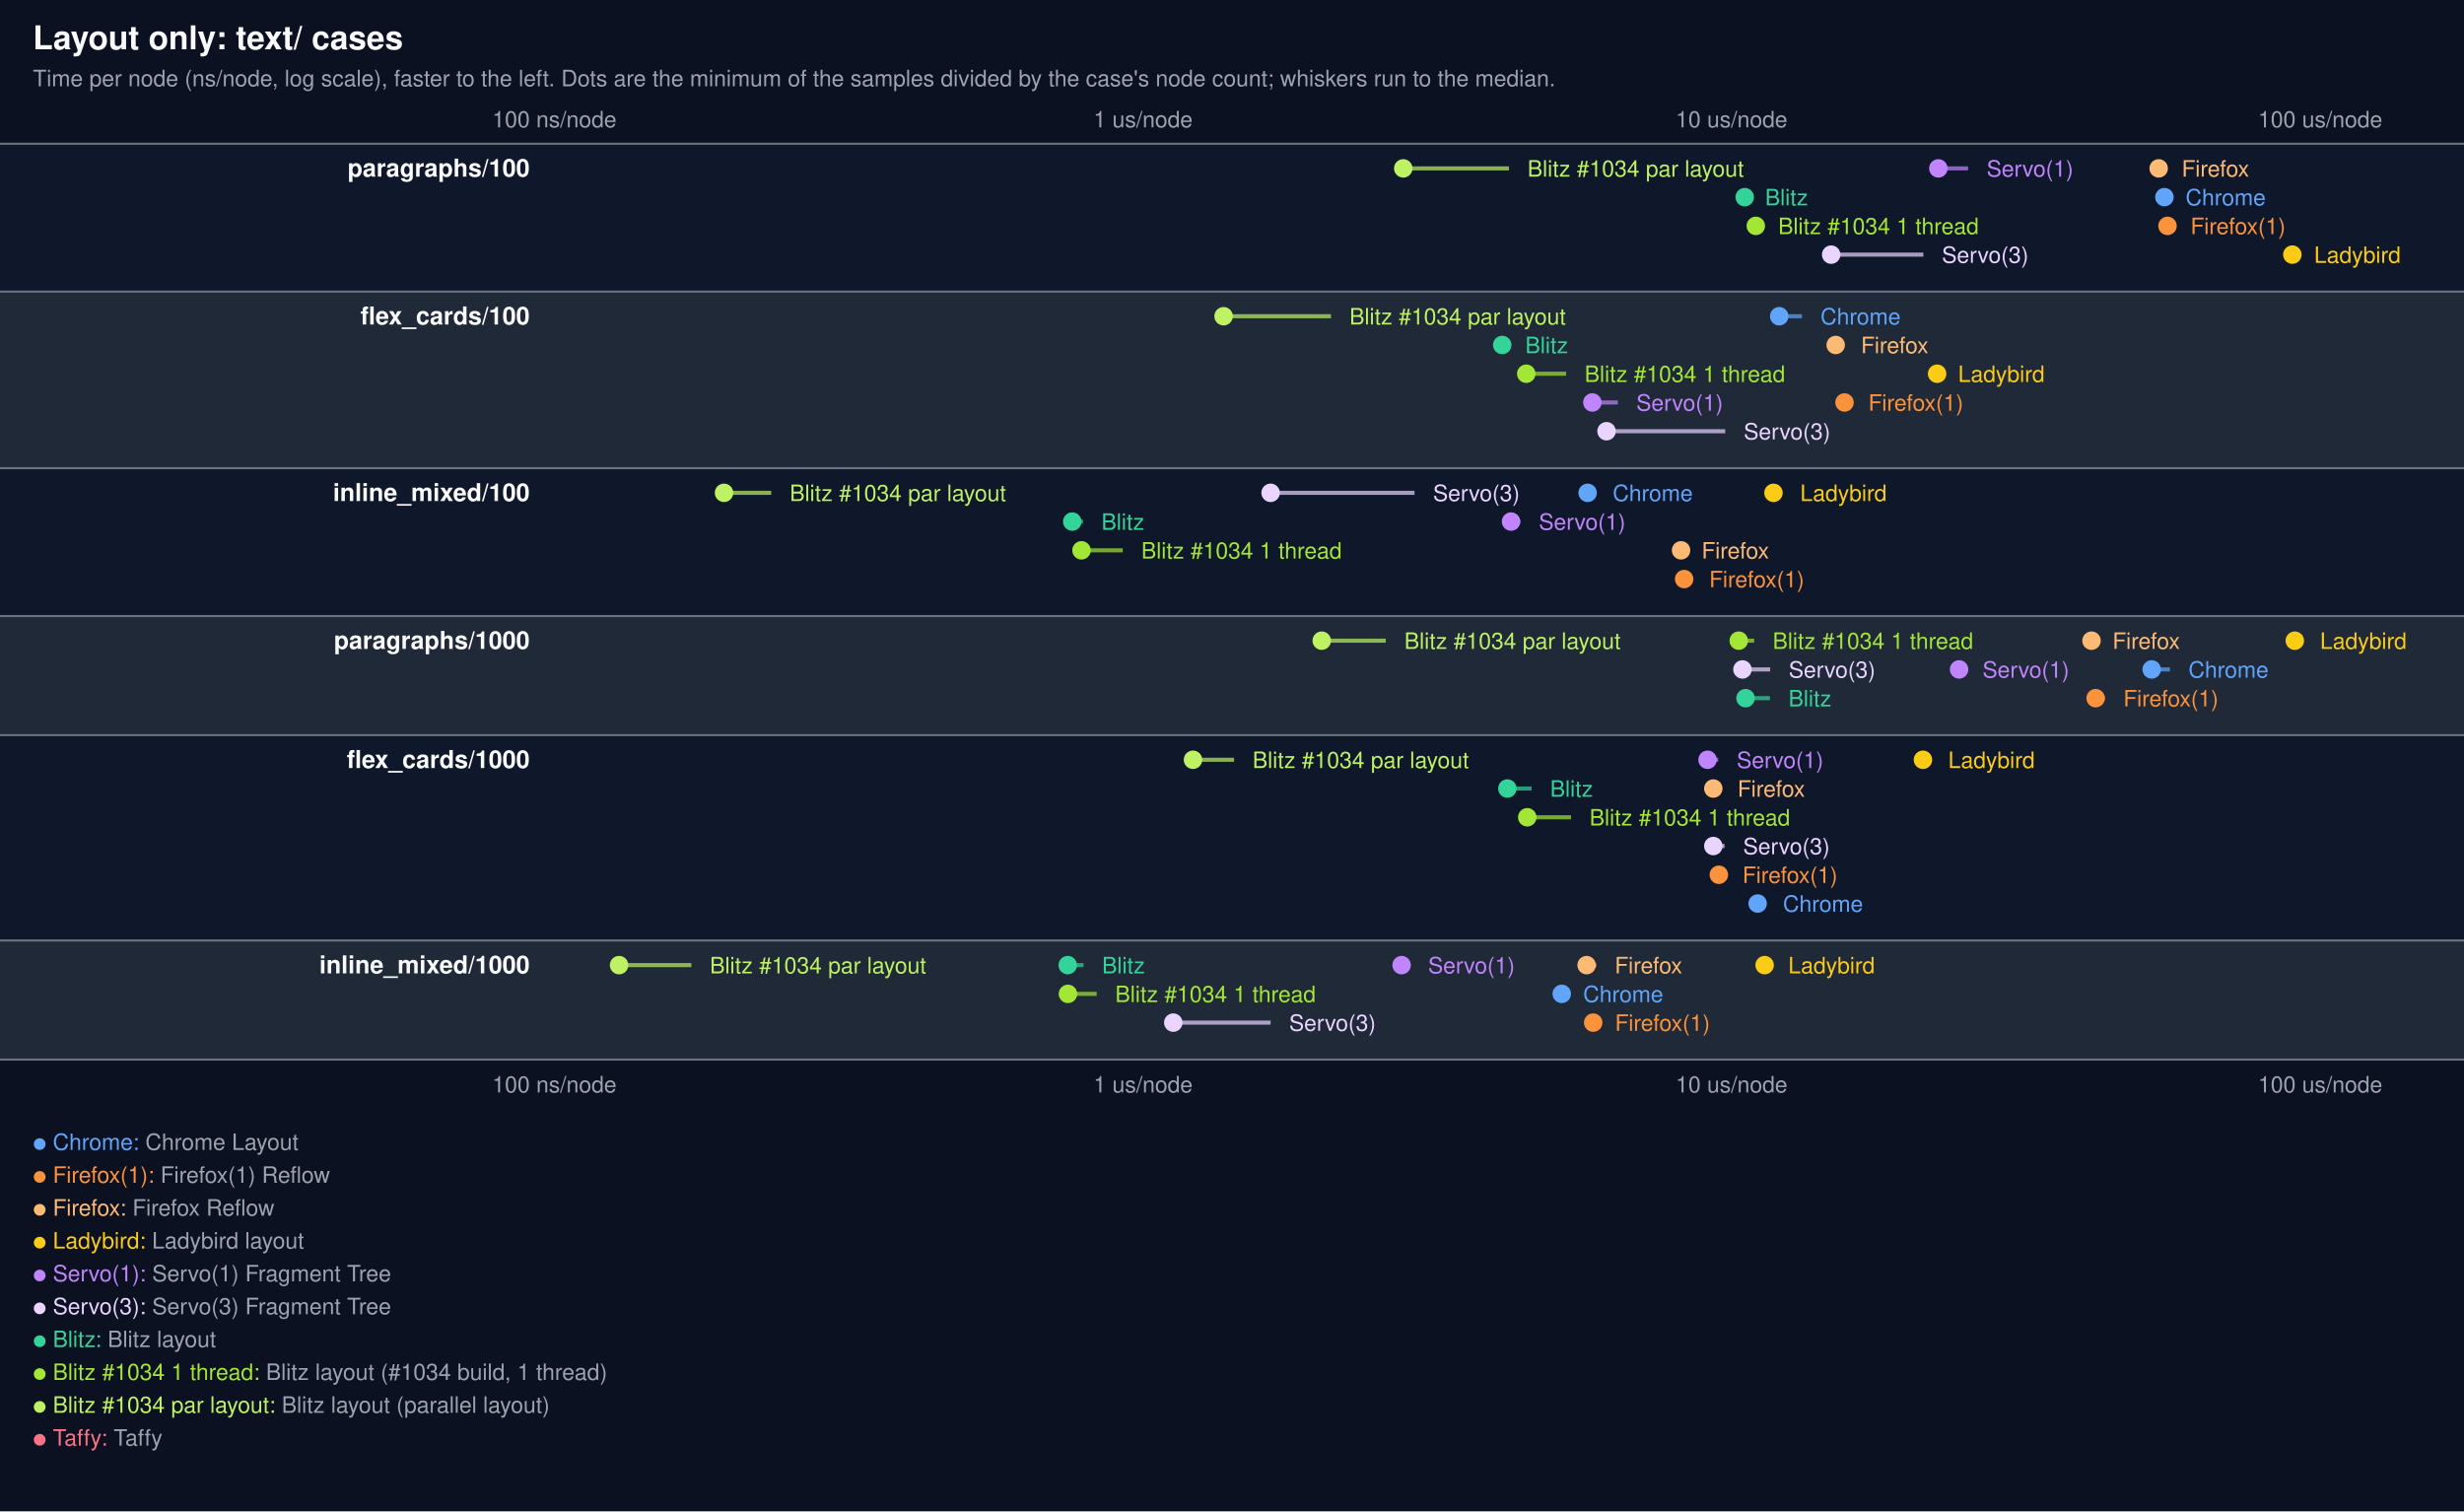
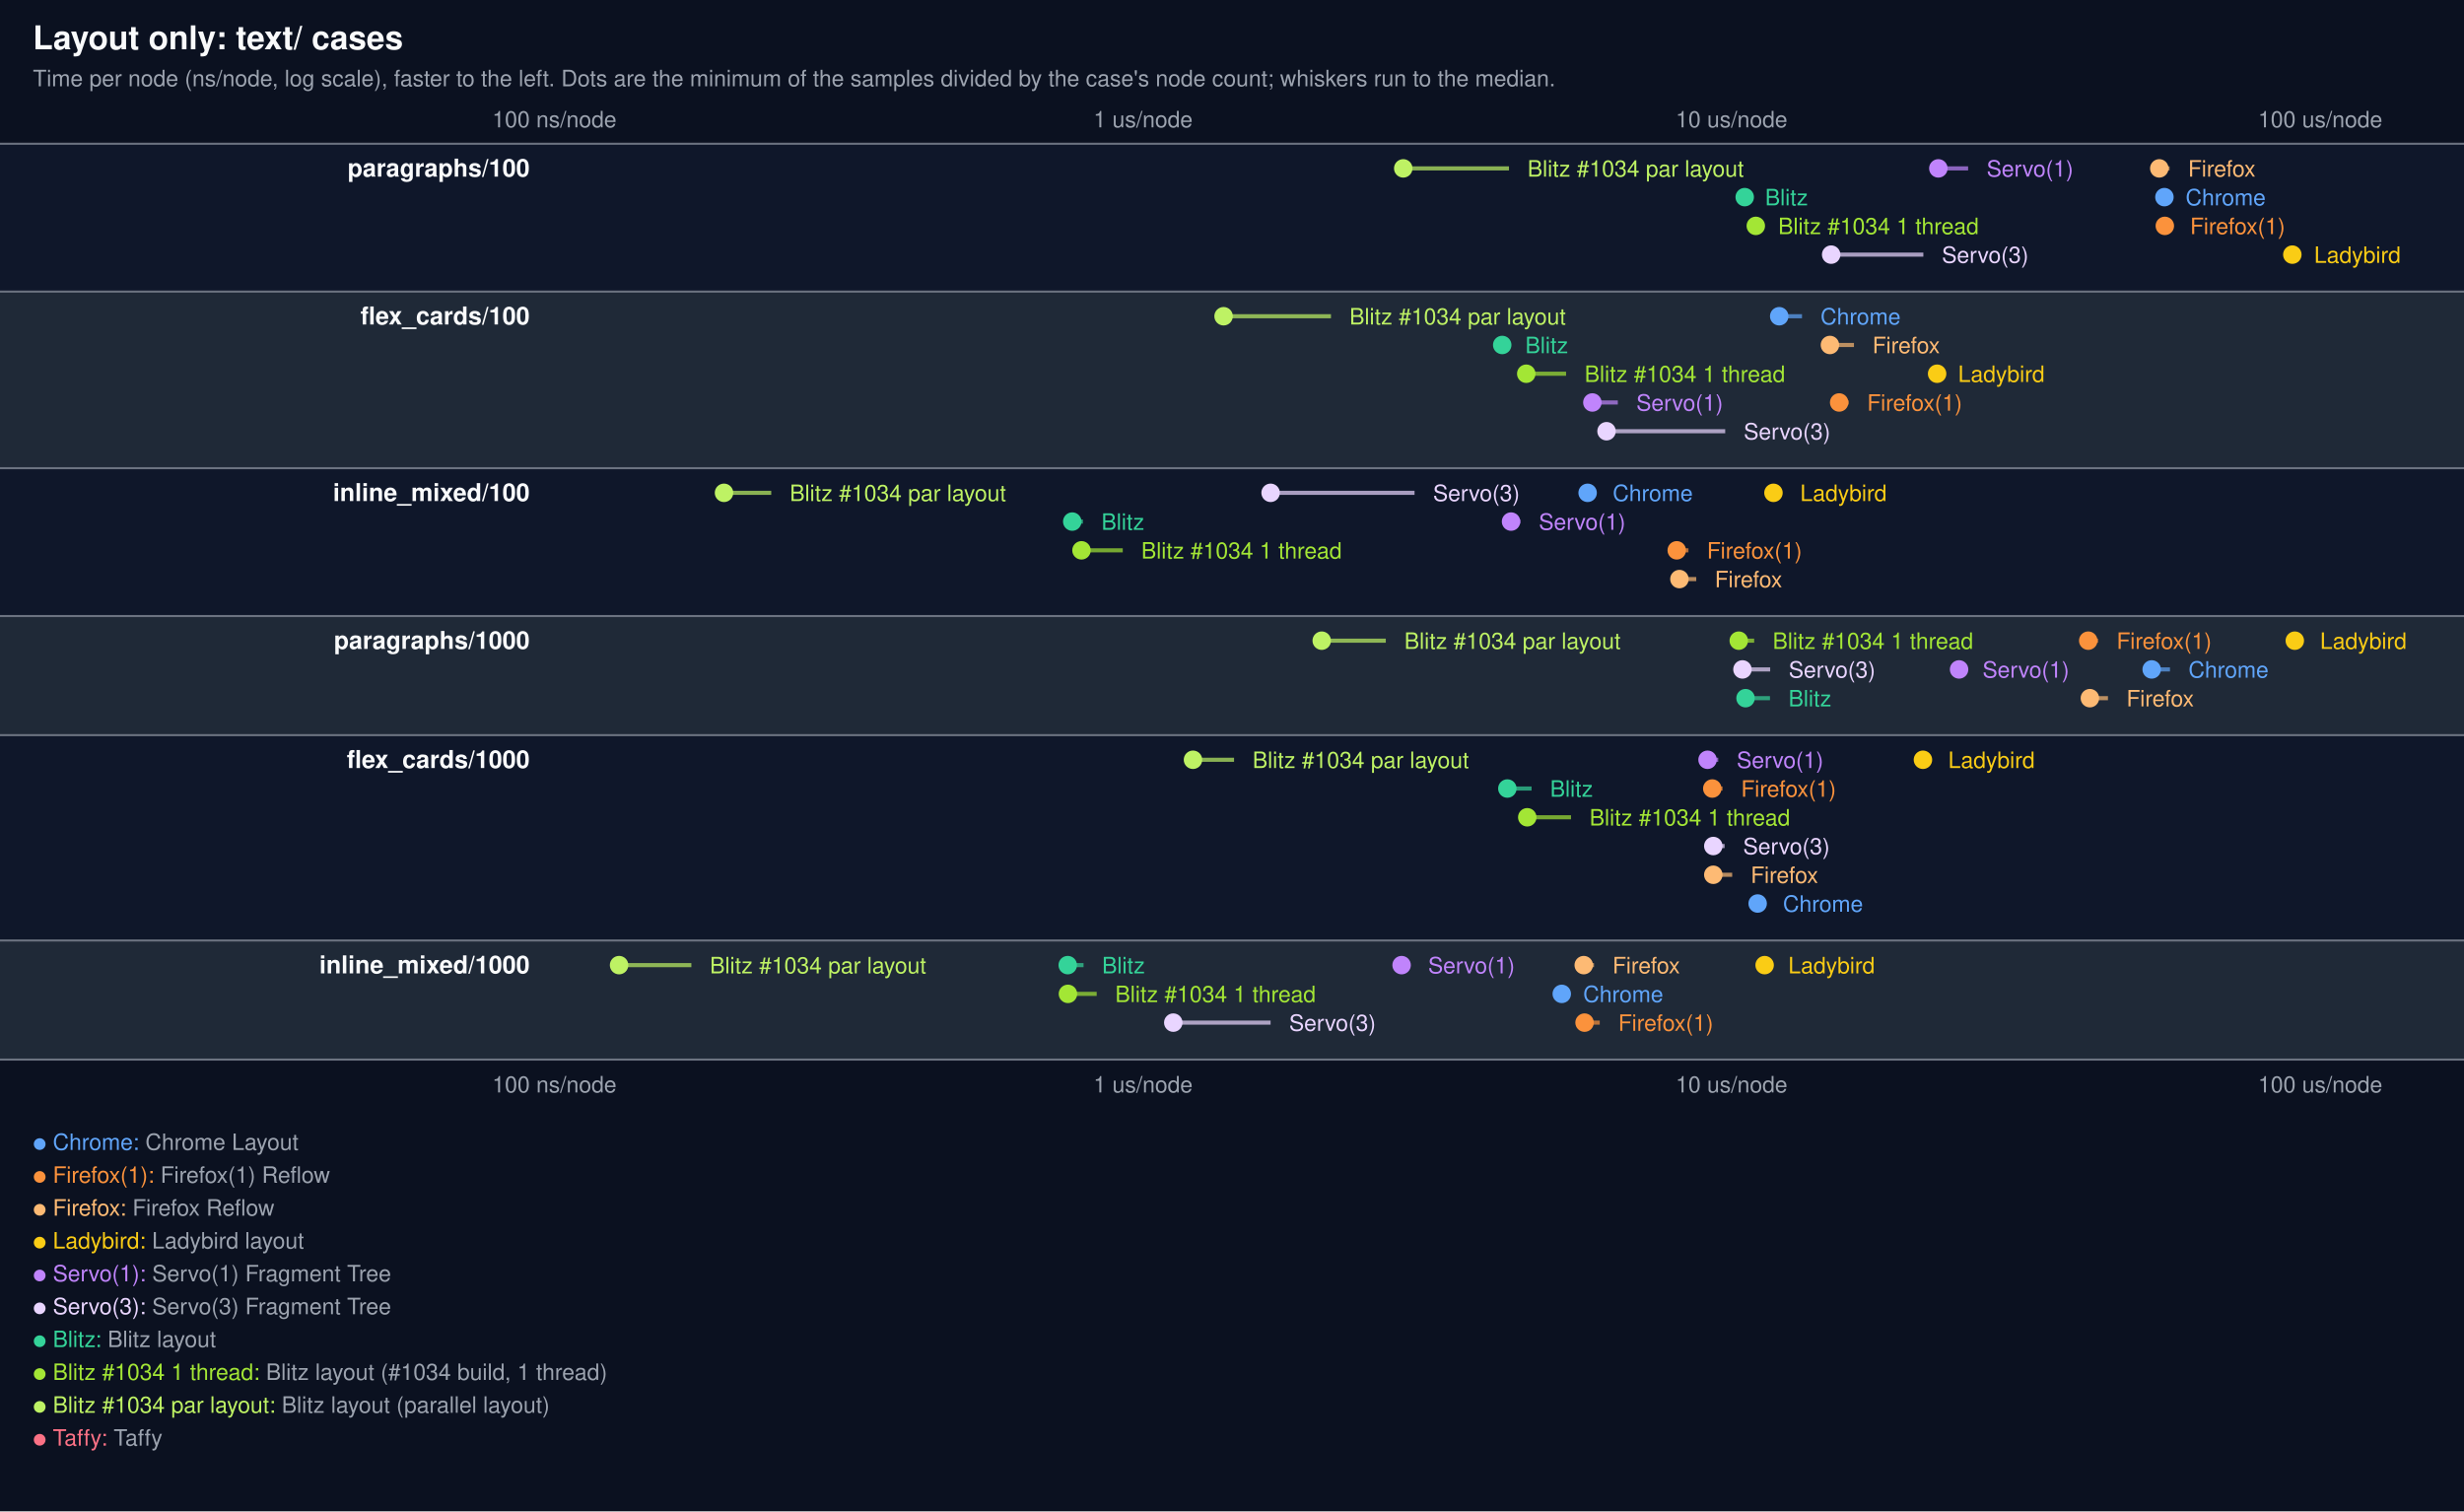
<svg xmlns="http://www.w3.org/2000/svg" width="1200" height="736" viewBox="0 0 1200 736" font-family="system-ui, -apple-system, Segoe UI, Helvetica, Arial, sans-serif">
  <rect width="1200" height="736" fill="#0b1120" />
  <text x="16" y="24" fill="#f9fafb" font-size="16" font-weight="600">Layout only: text/ cases</text>
  <text x="16" y="42" fill="#9ca3af" font-size="11">Time per node (ns/node, log scale), faster to the left. Dots are the minimum of the samples divided by the case's node count; whiskers run to the median.</text>
  <line x1="270.0" x2="270.0" y1="70" y2="516" stroke="#374151" stroke-dasharray="2 4" />
  <text x="270.0" y="62" fill="#9ca3af" font-size="11" text-anchor="middle">100 ns/node</text>
  <text x="270.0" y="532" fill="#9ca3af" font-size="11" text-anchor="middle">100 ns/node</text>
  <line x1="556.7" x2="556.7" y1="70" y2="516" stroke="#374151" stroke-dasharray="2 4" />
  <text x="556.7" y="62" fill="#9ca3af" font-size="11" text-anchor="middle">1 us/node</text>
  <text x="556.7" y="532" fill="#9ca3af" font-size="11" text-anchor="middle">1 us/node</text>
  <line x1="843.3" x2="843.3" y1="70" y2="516" stroke="#374151" stroke-dasharray="2 4" />
  <text x="843.3" y="62" fill="#9ca3af" font-size="11" text-anchor="middle">10 us/node</text>
  <text x="843.3" y="532" fill="#9ca3af" font-size="11" text-anchor="middle">10 us/node</text>
  <line x1="1130.0" x2="1130.0" y1="70" y2="516" stroke="#374151" stroke-dasharray="2 4" />
  <text x="1130.0" y="62" fill="#9ca3af" font-size="11" text-anchor="middle">100 us/node</text>
  <text x="1130.0" y="532" fill="#9ca3af" font-size="11" text-anchor="middle">100 us/node</text>
  <rect x="0" y="70" width="1200" height="72" fill="#0f172a" />
  <line x1="0" x2="1200" y1="70" y2="70" stroke="#6b7280" stroke-width="1" />
  <text x="258" y="86" fill="#f9fafb" font-size="12" font-weight="600" text-anchor="end">paragraphs/100</text>
  <line x1="683.4" x2="734.9" y1="82" y2="82" stroke="#bef264" stroke-width="2" opacity="0.7" />
  <circle cx="683.4" cy="82" r="4.5" fill="#bef264" />
  <text x="743.9" y="86" fill="#bef264" font-size="11" text-anchor="start">Blitz #1034 par layout</text>
  <line x1="849.7" x2="850.6" y1="96" y2="96" stroke="#34d399" stroke-width="2" opacity="0.7" />
  <circle cx="849.7" cy="96" r="4.5" fill="#34d399" />
  <text x="859.6" y="100" fill="#34d399" font-size="11" text-anchor="start">Blitz</text>
  <line x1="855.1" x2="857.0" y1="110" y2="110" stroke="#a3e635" stroke-width="2" opacity="0.7" />
  <circle cx="855.1" cy="110" r="4.5" fill="#a3e635" />
  <text x="866.0" y="114" fill="#a3e635" font-size="11" text-anchor="start">Blitz #1034 1 thread</text>
  <line x1="891.8" x2="936.7" y1="124" y2="124" stroke="#e9d5ff" stroke-width="2" opacity="0.7" />
  <circle cx="891.8" cy="124" r="4.5" fill="#e9d5ff" />
  <text x="945.7" y="128" fill="#e9d5ff" font-size="11" text-anchor="start">Servo(3)</text>
  <line x1="944.0" x2="958.5" y1="82" y2="82" stroke="#c084fc" stroke-width="2" opacity="0.7" />
  <circle cx="944.0" cy="82" r="4.5" fill="#c084fc" />
  <text x="967.5" y="86" fill="#c084fc" font-size="11" text-anchor="start">Servo(1)</text>
-   <line x1="1051.3" x2="1053.5" y1="82" y2="82" stroke="#fdba74" stroke-width="2" opacity="0.7" />
-   <circle cx="1051.3" cy="82" r="4.5" fill="#fdba74" />
-   <text x="1062.5" y="86" fill="#fdba74" font-size="11" text-anchor="start">Firefox</text>
+   <line x1="1051.6" x2="1056.6" y1="82" y2="82" stroke="#fdba74" stroke-width="2" opacity="0.7" />
+   <circle cx="1051.6" cy="82" r="4.5" fill="#fdba74" />
+   <text x="1065.6" y="86" fill="#fdba74" font-size="11" text-anchor="start">Firefox</text>
  <line x1="1054.1" x2="1055.4" y1="96" y2="96" stroke="#60a5fa" stroke-width="2" opacity="0.7" />
  <circle cx="1054.1" cy="96" r="4.5" fill="#60a5fa" />
  <text x="1064.4" y="100" fill="#60a5fa" font-size="11" text-anchor="start">Chrome</text>
-   <line x1="1055.6" x2="1057.8" y1="110" y2="110" stroke="#fb923c" stroke-width="2" opacity="0.7" />
-   <circle cx="1055.6" cy="110" r="4.5" fill="#fb923c" />
-   <text x="1066.8" y="114" fill="#fb923c" font-size="11" text-anchor="start">Firefox(1)</text>
+   <line x1="1054.3" x2="1057.6" y1="110" y2="110" stroke="#fb923c" stroke-width="2" opacity="0.7" />
+   <circle cx="1054.3" cy="110" r="4.5" fill="#fb923c" />
+   <text x="1066.6" y="114" fill="#fb923c" font-size="11" text-anchor="start">Firefox(1)</text>
  <line x1="1116.4" x2="1118.0" y1="124" y2="124" stroke="#facc15" stroke-width="2" opacity="0.7" />
  <circle cx="1116.4" cy="124" r="4.5" fill="#facc15" />
  <text x="1127.0" y="128" fill="#facc15" font-size="11" text-anchor="start">Ladybird</text>
  <rect x="0" y="142" width="1200" height="86" fill="#1f2937" />
  <line x1="0" x2="1200" y1="142" y2="142" stroke="#6b7280" stroke-width="1" />
  <text x="258" y="158" fill="#f9fafb" font-size="12" font-weight="600" text-anchor="end">flex_cards/100</text>
  <line x1="595.9" x2="648.2" y1="154" y2="154" stroke="#bef264" stroke-width="2" opacity="0.7" />
  <circle cx="595.9" cy="154" r="4.5" fill="#bef264" />
  <text x="657.2" y="158" fill="#bef264" font-size="11" text-anchor="start">Blitz #1034 par layout</text>
  <line x1="731.6" x2="733.8" y1="168" y2="168" stroke="#34d399" stroke-width="2" opacity="0.7" />
  <circle cx="731.6" cy="168" r="4.5" fill="#34d399" />
  <text x="742.8" y="172" fill="#34d399" font-size="11" text-anchor="start">Blitz</text>
  <line x1="743.3" x2="762.7" y1="182" y2="182" stroke="#a3e635" stroke-width="2" opacity="0.7" />
  <circle cx="743.3" cy="182" r="4.5" fill="#a3e635" />
  <text x="771.7" y="186" fill="#a3e635" font-size="11" text-anchor="start">Blitz #1034 1 thread</text>
  <line x1="775.5" x2="787.9" y1="196" y2="196" stroke="#c084fc" stroke-width="2" opacity="0.7" />
  <circle cx="775.5" cy="196" r="4.5" fill="#c084fc" />
  <text x="796.9" y="200" fill="#c084fc" font-size="11" text-anchor="start">Servo(1)</text>
  <line x1="782.4" x2="840.2" y1="210" y2="210" stroke="#e9d5ff" stroke-width="2" opacity="0.7" />
  <circle cx="782.4" cy="210" r="4.5" fill="#e9d5ff" />
  <text x="849.2" y="214" fill="#e9d5ff" font-size="11" text-anchor="start">Servo(3)</text>
  <line x1="866.5" x2="877.6" y1="154" y2="154" stroke="#60a5fa" stroke-width="2" opacity="0.7" />
  <circle cx="866.5" cy="154" r="4.5" fill="#60a5fa" />
  <text x="886.6" y="158" fill="#60a5fa" font-size="11" text-anchor="start">Chrome</text>
-   <line x1="894.0" x2="897.3" y1="168" y2="168" stroke="#fdba74" stroke-width="2" opacity="0.7" />
-   <circle cx="894.0" cy="168" r="4.5" fill="#fdba74" />
-   <text x="906.3" y="172" fill="#fdba74" font-size="11" text-anchor="start">Firefox</text>
-   <line x1="898.3" x2="900.9" y1="196" y2="196" stroke="#fb923c" stroke-width="2" opacity="0.7" />
-   <circle cx="898.3" cy="196" r="4.5" fill="#fb923c" />
-   <text x="909.9" y="200" fill="#fb923c" font-size="11" text-anchor="start">Firefox(1)</text>
+   <line x1="891.2" x2="902.9" y1="168" y2="168" stroke="#fdba74" stroke-width="2" opacity="0.7" />
+   <circle cx="891.2" cy="168" r="4.5" fill="#fdba74" />
+   <text x="911.9" y="172" fill="#fdba74" font-size="11" text-anchor="start">Firefox</text>
+   <line x1="895.7" x2="900.3" y1="196" y2="196" stroke="#fb923c" stroke-width="2" opacity="0.7" />
+   <circle cx="895.7" cy="196" r="4.5" fill="#fb923c" />
+   <text x="909.3" y="200" fill="#fb923c" font-size="11" text-anchor="start">Firefox(1)</text>
  <line x1="943.4" x2="944.6" y1="182" y2="182" stroke="#facc15" stroke-width="2" opacity="0.7" />
  <circle cx="943.4" cy="182" r="4.5" fill="#facc15" />
  <text x="953.6" y="186" fill="#facc15" font-size="11" text-anchor="start">Ladybird</text>
  <rect x="0" y="228" width="1200" height="72" fill="#0f172a" />
  <line x1="0" x2="1200" y1="228" y2="228" stroke="#6b7280" stroke-width="1" />
  <text x="258" y="244" fill="#f9fafb" font-size="12" font-weight="600" text-anchor="end">inline_mixed/100</text>
  <line x1="352.6" x2="375.6" y1="240" y2="240" stroke="#bef264" stroke-width="2" opacity="0.7" />
  <circle cx="352.6" cy="240" r="4.5" fill="#bef264" />
  <text x="384.6" y="244" fill="#bef264" font-size="11" text-anchor="start">Blitz #1034 par layout</text>
  <line x1="522.2" x2="527.4" y1="254" y2="254" stroke="#34d399" stroke-width="2" opacity="0.7" />
  <circle cx="522.2" cy="254" r="4.5" fill="#34d399" />
  <text x="536.4" y="258" fill="#34d399" font-size="11" text-anchor="start">Blitz</text>
  <line x1="526.7" x2="546.8" y1="268" y2="268" stroke="#a3e635" stroke-width="2" opacity="0.7" />
  <circle cx="526.7" cy="268" r="4.5" fill="#a3e635" />
  <text x="555.8" y="272" fill="#a3e635" font-size="11" text-anchor="start">Blitz #1034 1 thread</text>
  <line x1="618.8" x2="688.9" y1="240" y2="240" stroke="#e9d5ff" stroke-width="2" opacity="0.7" />
  <circle cx="618.8" cy="240" r="4.5" fill="#e9d5ff" />
  <text x="697.9" y="244" fill="#e9d5ff" font-size="11" text-anchor="start">Servo(3)</text>
  <line x1="735.9" x2="740.4" y1="254" y2="254" stroke="#c084fc" stroke-width="2" opacity="0.7" />
  <circle cx="735.9" cy="254" r="4.5" fill="#c084fc" />
  <text x="749.4" y="258" fill="#c084fc" font-size="11" text-anchor="start">Servo(1)</text>
  <line x1="773.2" x2="776.4" y1="240" y2="240" stroke="#60a5fa" stroke-width="2" opacity="0.7" />
  <circle cx="773.2" cy="240" r="4.5" fill="#60a5fa" />
  <text x="785.4" y="244" fill="#60a5fa" font-size="11" text-anchor="start">Chrome</text>
-   <line x1="818.7" x2="819.7" y1="268" y2="268" stroke="#fdba74" stroke-width="2" opacity="0.7" />
-   <circle cx="818.7" cy="268" r="4.5" fill="#fdba74" />
-   <text x="828.7" y="272" fill="#fdba74" font-size="11" text-anchor="start">Firefox</text>
-   <line x1="820.2" x2="823.4" y1="282" y2="282" stroke="#fb923c" stroke-width="2" opacity="0.7" />
-   <circle cx="820.2" cy="282" r="4.5" fill="#fb923c" />
-   <text x="832.4" y="286" fill="#fb923c" font-size="11" text-anchor="start">Firefox(1)</text>
+   <line x1="816.6" x2="822.3" y1="268" y2="268" stroke="#fb923c" stroke-width="2" opacity="0.7" />
+   <circle cx="816.6" cy="268" r="4.5" fill="#fb923c" />
+   <text x="831.3" y="272" fill="#fb923c" font-size="11" text-anchor="start">Firefox(1)</text>
+   <line x1="817.9" x2="826.1" y1="282" y2="282" stroke="#fdba74" stroke-width="2" opacity="0.7" />
+   <circle cx="817.9" cy="282" r="4.5" fill="#fdba74" />
+   <text x="835.1" y="286" fill="#fdba74" font-size="11" text-anchor="start">Firefox</text>
  <line x1="863.7" x2="867.7" y1="240" y2="240" stroke="#facc15" stroke-width="2" opacity="0.7" />
  <circle cx="863.7" cy="240" r="4.5" fill="#facc15" />
  <text x="876.7" y="244" fill="#facc15" font-size="11" text-anchor="start">Ladybird</text>
  <rect x="0" y="300" width="1200" height="58" fill="#1f2937" />
  <line x1="0" x2="1200" y1="300" y2="300" stroke="#6b7280" stroke-width="1" />
  <text x="258" y="316" fill="#f9fafb" font-size="12" font-weight="600" text-anchor="end">paragraphs/1000</text>
  <line x1="643.7" x2="674.9" y1="312" y2="312" stroke="#bef264" stroke-width="2" opacity="0.7" />
  <circle cx="643.7" cy="312" r="4.5" fill="#bef264" />
  <text x="683.9" y="316" fill="#bef264" font-size="11" text-anchor="start">Blitz #1034 par layout</text>
  <line x1="846.8" x2="854.3" y1="312" y2="312" stroke="#a3e635" stroke-width="2" opacity="0.7" />
  <circle cx="846.8" cy="312" r="4.5" fill="#a3e635" />
  <text x="863.3" y="316" fill="#a3e635" font-size="11" text-anchor="start">Blitz #1034 1 thread</text>
  <line x1="848.6" x2="862.1" y1="326" y2="326" stroke="#e9d5ff" stroke-width="2" opacity="0.7" />
  <circle cx="848.6" cy="326" r="4.5" fill="#e9d5ff" />
  <text x="871.1" y="330" fill="#e9d5ff" font-size="11" text-anchor="start">Servo(3)</text>
  <line x1="850.1" x2="862.0" y1="340" y2="340" stroke="#34d399" stroke-width="2" opacity="0.7" />
  <circle cx="850.1" cy="340" r="4.5" fill="#34d399" />
  <text x="871.0" y="344" fill="#34d399" font-size="11" text-anchor="start">Blitz</text>
  <line x1="954.1" x2="956.5" y1="326" y2="326" stroke="#c084fc" stroke-width="2" opacity="0.7" />
  <circle cx="954.1" cy="326" r="4.5" fill="#c084fc" />
  <text x="965.5" y="330" fill="#c084fc" font-size="11" text-anchor="start">Servo(1)</text>
-   <line x1="1018.6" x2="1019.8" y1="312" y2="312" stroke="#fdba74" stroke-width="2" opacity="0.7" />
-   <circle cx="1018.6" cy="312" r="4.5" fill="#fdba74" />
-   <text x="1028.8" y="316" fill="#fdba74" font-size="11" text-anchor="start">Firefox</text>
-   <line x1="1020.6" x2="1025.1" y1="340" y2="340" stroke="#fb923c" stroke-width="2" opacity="0.7" />
-   <circle cx="1020.6" cy="340" r="4.5" fill="#fb923c" />
-   <text x="1034.1" y="344" fill="#fb923c" font-size="11" text-anchor="start">Firefox(1)</text>
+   <line x1="1017.0" x2="1021.8" y1="312" y2="312" stroke="#fb923c" stroke-width="2" opacity="0.7" />
+   <circle cx="1017.0" cy="312" r="4.5" fill="#fb923c" />
+   <text x="1030.8" y="316" fill="#fb923c" font-size="11" text-anchor="start">Firefox(1)</text>
+   <line x1="1017.8" x2="1026.6" y1="340" y2="340" stroke="#fdba74" stroke-width="2" opacity="0.7" />
+   <circle cx="1017.8" cy="340" r="4.5" fill="#fdba74" />
+   <text x="1035.6" y="344" fill="#fdba74" font-size="11" text-anchor="start">Firefox</text>
  <line x1="1047.9" x2="1056.8" y1="326" y2="326" stroke="#60a5fa" stroke-width="2" opacity="0.7" />
  <circle cx="1047.9" cy="326" r="4.5" fill="#60a5fa" />
  <text x="1065.8" y="330" fill="#60a5fa" font-size="11" text-anchor="start">Chrome</text>
  <line x1="1117.6" x2="1120.9" y1="312" y2="312" stroke="#facc15" stroke-width="2" opacity="0.7" />
  <circle cx="1117.6" cy="312" r="4.5" fill="#facc15" />
  <text x="1129.9" y="316" fill="#facc15" font-size="11" text-anchor="start">Ladybird</text>
  <rect x="0" y="358" width="1200" height="100" fill="#0f172a" />
  <line x1="0" x2="1200" y1="358" y2="358" stroke="#6b7280" stroke-width="1" />
  <text x="258" y="374" fill="#f9fafb" font-size="12" font-weight="600" text-anchor="end">flex_cards/1000</text>
  <line x1="581.0" x2="601.0" y1="370" y2="370" stroke="#bef264" stroke-width="2" opacity="0.7" />
  <circle cx="581.0" cy="370" r="4.5" fill="#bef264" />
  <text x="610.0" y="374" fill="#bef264" font-size="11" text-anchor="start">Blitz #1034 par layout</text>
  <line x1="734.1" x2="745.9" y1="384" y2="384" stroke="#34d399" stroke-width="2" opacity="0.7" />
  <circle cx="734.1" cy="384" r="4.5" fill="#34d399" />
  <text x="754.9" y="388" fill="#34d399" font-size="11" text-anchor="start">Blitz</text>
  <line x1="743.8" x2="765.1" y1="398" y2="398" stroke="#a3e635" stroke-width="2" opacity="0.7" />
  <circle cx="743.8" cy="398" r="4.5" fill="#a3e635" />
  <text x="774.1" y="402" fill="#a3e635" font-size="11" text-anchor="start">Blitz #1034 1 thread</text>
  <line x1="831.6" x2="836.8" y1="370" y2="370" stroke="#c084fc" stroke-width="2" opacity="0.7" />
  <circle cx="831.6" cy="370" r="4.5" fill="#c084fc" />
  <text x="845.8" y="374" fill="#c084fc" font-size="11" text-anchor="start">Servo(1)</text>
-   <line x1="834.4" x2="837.2" y1="384" y2="384" stroke="#fdba74" stroke-width="2" opacity="0.7" />
-   <circle cx="834.4" cy="384" r="4.5" fill="#fdba74" />
-   <text x="846.2" y="388" fill="#fdba74" font-size="11" text-anchor="start">Firefox</text>
+   <line x1="833.9" x2="838.9" y1="384" y2="384" stroke="#fb923c" stroke-width="2" opacity="0.7" />
+   <circle cx="833.9" cy="384" r="4.5" fill="#fb923c" />
+   <text x="847.9" y="388" fill="#fb923c" font-size="11" text-anchor="start">Firefox(1)</text>
  <line x1="834.4" x2="839.9" y1="412" y2="412" stroke="#e9d5ff" stroke-width="2" opacity="0.7" />
  <circle cx="834.4" cy="412" r="4.5" fill="#e9d5ff" />
  <text x="848.9" y="416" fill="#e9d5ff" font-size="11" text-anchor="start">Servo(3)</text>
-   <line x1="837.1" x2="839.6" y1="426" y2="426" stroke="#fb923c" stroke-width="2" opacity="0.7" />
-   <circle cx="837.1" cy="426" r="4.5" fill="#fb923c" />
-   <text x="848.6" y="430" fill="#fb923c" font-size="11" text-anchor="start">Firefox(1)</text>
+   <line x1="834.4" x2="843.6" y1="426" y2="426" stroke="#fdba74" stroke-width="2" opacity="0.7" />
+   <circle cx="834.4" cy="426" r="4.5" fill="#fdba74" />
+   <text x="852.6" y="430" fill="#fdba74" font-size="11" text-anchor="start">Firefox</text>
  <line x1="856.0" x2="859.3" y1="440" y2="440" stroke="#60a5fa" stroke-width="2" opacity="0.7" />
  <circle cx="856.0" cy="440" r="4.5" fill="#60a5fa" />
  <text x="868.3" y="444" fill="#60a5fa" font-size="11" text-anchor="start">Chrome</text>
  <line x1="936.5" x2="939.8" y1="370" y2="370" stroke="#facc15" stroke-width="2" opacity="0.7" />
  <circle cx="936.5" cy="370" r="4.5" fill="#facc15" />
  <text x="948.8" y="374" fill="#facc15" font-size="11" text-anchor="start">Ladybird</text>
  <rect x="0" y="458" width="1200" height="58" fill="#1f2937" />
  <line x1="0" x2="1200" y1="458" y2="458" stroke="#6b7280" stroke-width="1" />
  <text x="258" y="474" fill="#f9fafb" font-size="12" font-weight="600" text-anchor="end">inline_mixed/1000</text>
  <line x1="301.5" x2="336.7" y1="470" y2="470" stroke="#bef264" stroke-width="2" opacity="0.7" />
  <circle cx="301.5" cy="470" r="4.5" fill="#bef264" />
  <text x="345.7" y="474" fill="#bef264" font-size="11" text-anchor="start">Blitz #1034 par layout</text>
  <line x1="520.0" x2="527.7" y1="470" y2="470" stroke="#34d399" stroke-width="2" opacity="0.7" />
  <circle cx="520.0" cy="470" r="4.5" fill="#34d399" />
  <text x="536.7" y="474" fill="#34d399" font-size="11" text-anchor="start">Blitz</text>
  <line x1="520.1" x2="534.1" y1="484" y2="484" stroke="#a3e635" stroke-width="2" opacity="0.7" />
  <circle cx="520.1" cy="484" r="4.5" fill="#a3e635" />
  <text x="543.1" y="488" fill="#a3e635" font-size="11" text-anchor="start">Blitz #1034 1 thread</text>
  <line x1="571.4" x2="618.8" y1="498" y2="498" stroke="#e9d5ff" stroke-width="2" opacity="0.7" />
  <circle cx="571.4" cy="498" r="4.5" fill="#e9d5ff" />
  <text x="627.8" y="502" fill="#e9d5ff" font-size="11" text-anchor="start">Servo(3)</text>
  <line x1="682.6" x2="686.5" y1="470" y2="470" stroke="#c084fc" stroke-width="2" opacity="0.7" />
  <circle cx="682.6" cy="470" r="4.5" fill="#c084fc" />
  <text x="695.5" y="474" fill="#c084fc" font-size="11" text-anchor="start">Servo(1)</text>
  <line x1="760.6" x2="762.0" y1="484" y2="484" stroke="#60a5fa" stroke-width="2" opacity="0.7" />
  <circle cx="760.6" cy="484" r="4.5" fill="#60a5fa" />
  <text x="771.0" y="488" fill="#60a5fa" font-size="11" text-anchor="start">Chrome</text>
-   <line x1="772.7" x2="777.4" y1="470" y2="470" stroke="#fdba74" stroke-width="2" opacity="0.7" />
-   <circle cx="772.7" cy="470" r="4.5" fill="#fdba74" />
-   <text x="786.4" y="474" fill="#fdba74" font-size="11" text-anchor="start">Firefox</text>
-   <line x1="775.9" x2="777.5" y1="498" y2="498" stroke="#fb923c" stroke-width="2" opacity="0.7" />
-   <circle cx="775.9" cy="498" r="4.5" fill="#fb923c" />
-   <text x="786.5" y="502" fill="#fb923c" font-size="11" text-anchor="start">Firefox(1)</text>
+   <line x1="771.3" x2="776.3" y1="470" y2="470" stroke="#fdba74" stroke-width="2" opacity="0.7" />
+   <circle cx="771.3" cy="470" r="4.5" fill="#fdba74" />
+   <text x="785.3" y="474" fill="#fdba74" font-size="11" text-anchor="start">Firefox</text>
+   <line x1="771.7" x2="779.1" y1="498" y2="498" stroke="#fb923c" stroke-width="2" opacity="0.7" />
+   <circle cx="771.7" cy="498" r="4.5" fill="#fb923c" />
+   <text x="788.1" y="502" fill="#fb923c" font-size="11" text-anchor="start">Firefox(1)</text>
  <line x1="859.4" x2="861.9" y1="470" y2="470" stroke="#facc15" stroke-width="2" opacity="0.7" />
  <circle cx="859.4" cy="470" r="4.5" fill="#facc15" />
  <text x="870.9" y="474" fill="#facc15" font-size="11" text-anchor="start">Ladybird</text>
  <line x1="0" x2="1200" y1="516" y2="516" stroke="#6b7280" stroke-width="1" />
  <text x="16" y="560" font-size="11" fill="#60a5fa">● Chrome: <tspan fill="#9ca3af">Chrome Layout</tspan>
  </text>
  <text x="16" y="576" font-size="11" fill="#fb923c">● Firefox(1): <tspan fill="#9ca3af">Firefox(1) Reflow</tspan>
  </text>
  <text x="16" y="592" font-size="11" fill="#fdba74">● Firefox: <tspan fill="#9ca3af">Firefox Reflow</tspan>
  </text>
  <text x="16" y="608" font-size="11" fill="#facc15">● Ladybird: <tspan fill="#9ca3af">Ladybird layout</tspan>
  </text>
  <text x="16" y="624" font-size="11" fill="#c084fc">● Servo(1): <tspan fill="#9ca3af">Servo(1) Fragment Tree</tspan>
  </text>
  <text x="16" y="640" font-size="11" fill="#e9d5ff">● Servo(3): <tspan fill="#9ca3af">Servo(3) Fragment Tree</tspan>
  </text>
  <text x="16" y="656" font-size="11" fill="#34d399">● Blitz: <tspan fill="#9ca3af">Blitz layout</tspan>
  </text>
  <text x="16" y="672" font-size="11" fill="#a3e635">● Blitz #1034 1 thread: <tspan fill="#9ca3af">Blitz layout (#1034 build, 1 thread)</tspan>
  </text>
  <text x="16" y="688" font-size="11" fill="#bef264">● Blitz #1034 par layout: <tspan fill="#9ca3af">Blitz layout (parallel layout)</tspan>
  </text>
  <text x="16" y="704" font-size="11" fill="#fb7185">● Taffy: <tspan fill="#9ca3af">Taffy</tspan>
  </text>
</svg>
